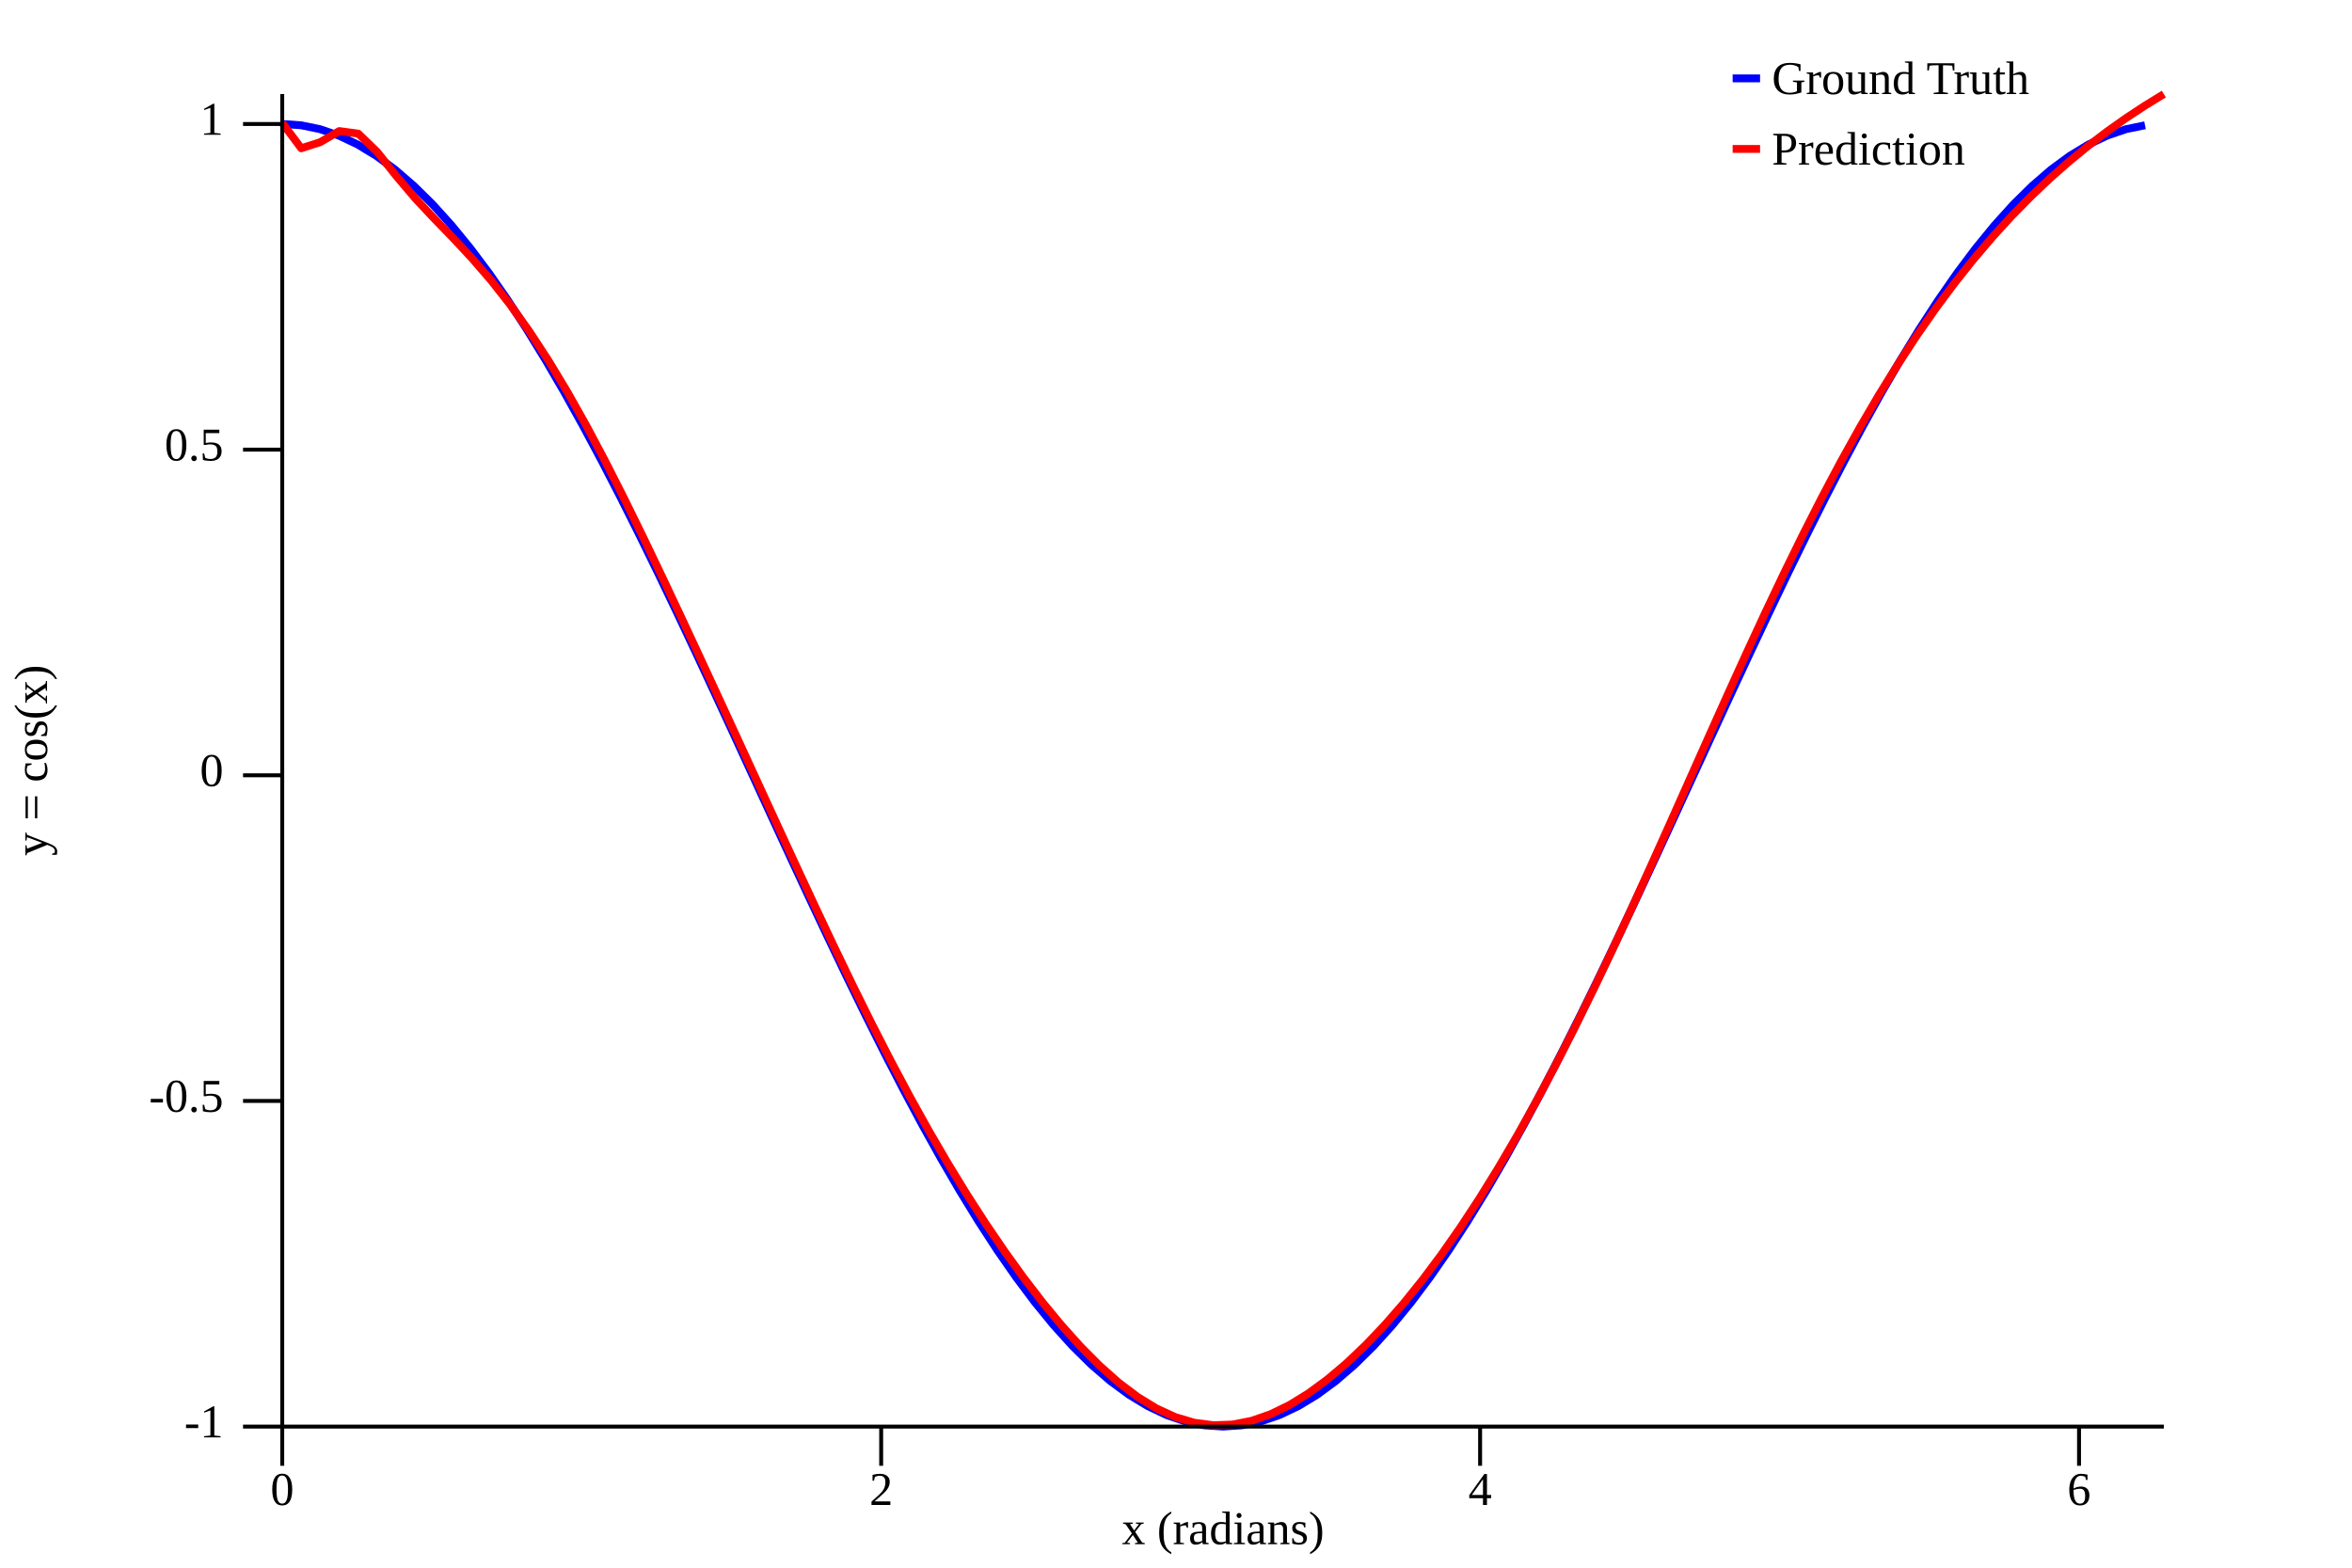
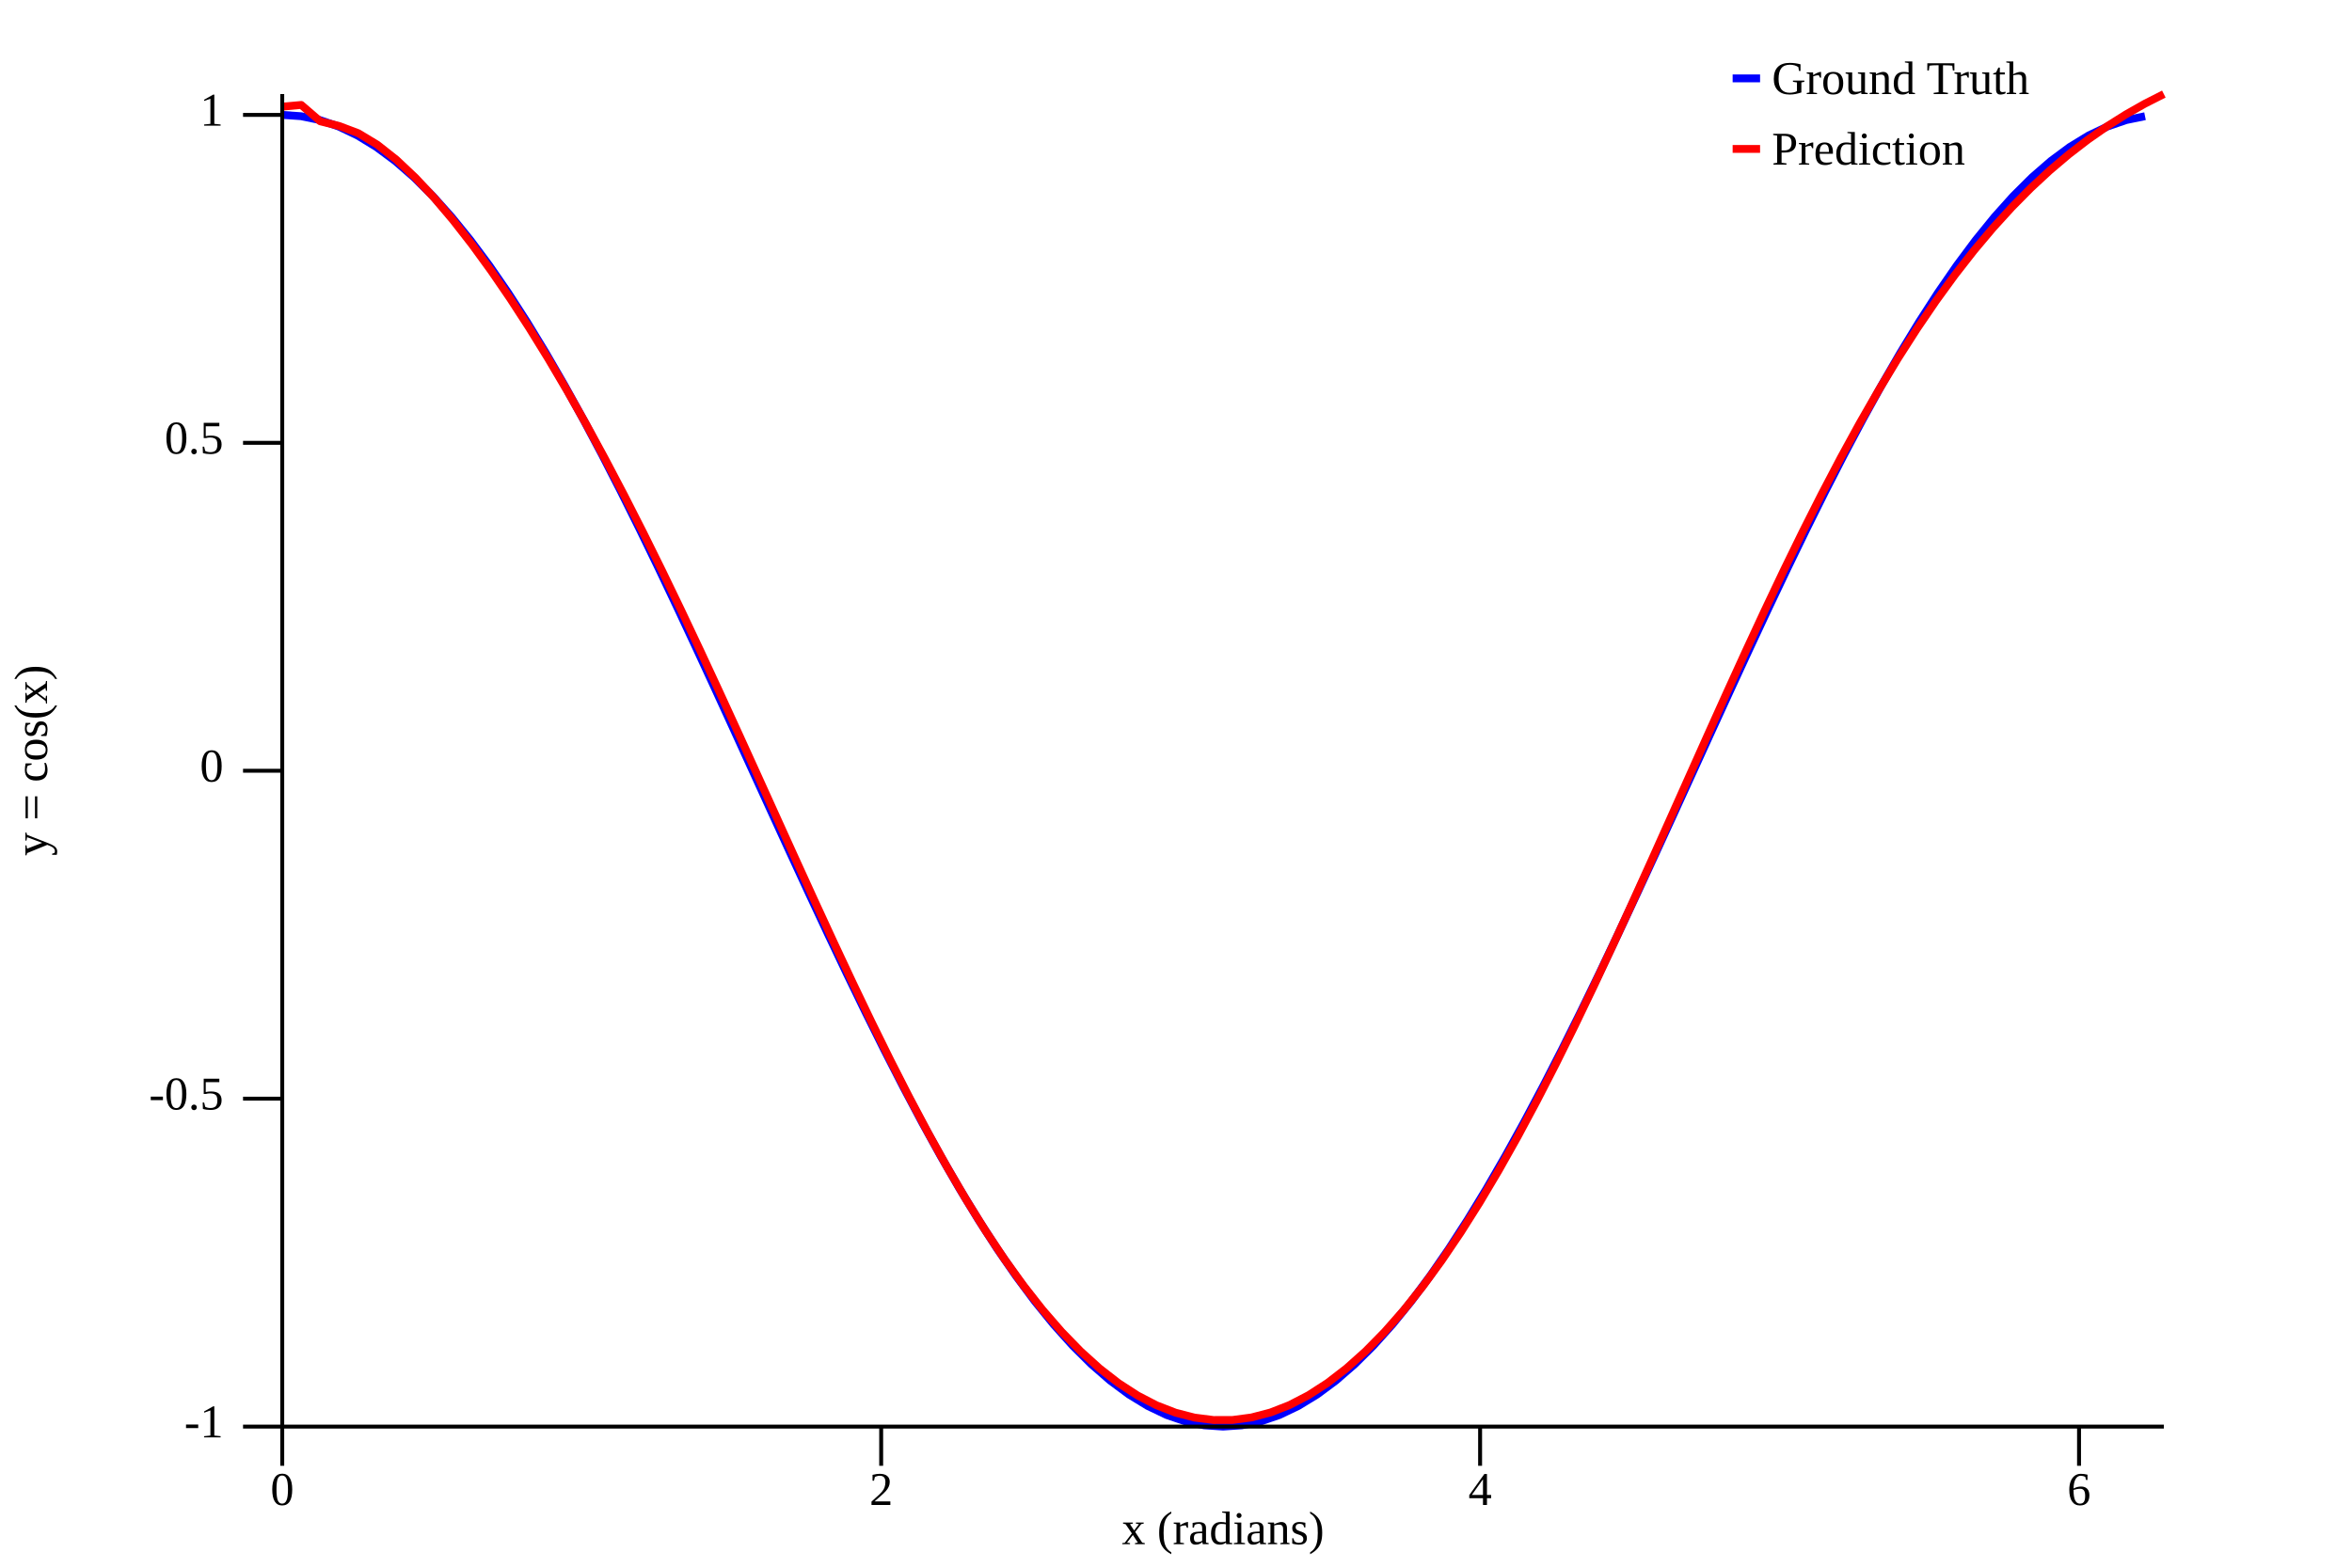
<svg xmlns="http://www.w3.org/2000/svg" viewBox="0 0 600 400">
  <g transform="translate(72, 364)">
    <g>
      <g>
-         <path d="M0,-332.363 L0,-332.363 L4.8,-332.036 L9.6,-331.053 L14.4,-329.42 L19.2,-327.143 L24,-324.23 L28.8,-320.694 L33.6,-316.547 L38.4,-311.808 L43.2,-306.494 L48,-300.626 L52.8,-294.227 L57.6,-287.323 L62.4,-279.941 L67.2,-272.11 L72,-263.861 L76.8,-255.226 L81.6,-246.24 L86.4,-236.938 L91.2,-227.357 L96,-217.535 L100.8,-207.509 L105.6,-197.321 L110.4,-187.01 L115.2,-176.616 L120,-166.182 L124.8,-155.747 L129.6,-145.354 L134.4,-135.042 L139.2,-124.854 L144,-114.829 L148.8,-105.006 L153.6,-95.425 L158.4,-86.123 L163.2,-77.137 L168,-68.503 L172.8,-60.254 L177.6,-52.423 L182.4,-45.04 L187.2,-38.137 L192,-31.738 L196.8,-25.87 L201.6,-20.556 L206.4,-15.816 L211.2,-11.67 L216,-8.134 L220.8,-5.221 L225.6,-2.944 L230.4,-1.31 L235.2,-0.328 L240,-0 L244.8,-0.328 L249.6,-1.31 L254.4,-2.944 L259.2,-5.221 L264,-8.134 L268.8,-11.67 L273.6,-15.816 L278.4,-20.556 L283.2,-25.87 L288,-31.738 L292.8,-38.137 L297.6,-45.04 L302.4,-52.423 L307.2,-60.254 L312,-68.503 L316.8,-77.137 L321.6,-86.123 L326.4,-95.425 L331.2,-105.006 L336,-114.829 L340.8,-124.854 L345.6,-135.042 L350.4,-145.354 L355.2,-155.747 L360,-166.182 L364.8,-176.616 L369.6,-187.01 L374.4,-197.321 L379.2,-207.509 L384,-217.535 L388.8,-227.357 L393.6,-236.938 L398.4,-246.24 L403.2,-255.226 L408,-263.861 L412.8,-272.11 L417.6,-279.941 L422.4,-287.323 L427.2,-294.227 L432,-300.626 L436.8,-306.494 L441.6,-311.808 L446.4,-316.547 L451.2,-320.694 L456,-324.23 L460.8,-327.143 L465.6,-329.42 L470.4,-331.053 L475.2,-332.036" fill="none" stroke="blue" stroke-linejoin="round" stroke-width="2" />
+         <path d="M0,-334.683 L0,-334.683 L4.8,-334.352 L9.6,-333.363 L14.4,-331.718 L19.2,-329.425 L24,-326.492 L28.8,-322.931 L33.6,-318.756 L38.4,-313.984 L43.2,-308.632 L48,-302.723 L52.8,-296.28 L57.6,-289.328 L62.4,-281.894 L67.2,-274.009 L72,-265.702 L76.8,-257.007 L81.6,-247.959 L86.4,-238.592 L91.2,-228.944 L96,-219.053 L100.8,-208.957 L105.6,-198.698 L110.4,-188.315 L115.2,-177.849 L120,-167.341 L124.8,-156.834 L129.6,-146.368 L134.4,-135.985 L139.2,-125.725 L144,-115.63 L148.8,-105.739 L153.6,-96.091 L158.4,-86.724 L163.2,-77.675 L168,-68.981 L172.8,-60.674 L177.6,-52.788 L182.4,-45.355 L187.2,-38.403 L192,-31.959 L196.8,-26.05 L201.6,-20.699 L206.4,-15.926 L211.2,-11.751 L216,-8.19 L220.8,-5.257 L225.6,-2.964 L230.4,-1.32 L235.2,-0.33 L240,-0 L244.8,-0.33 L249.6,-1.32 L254.4,-2.964 L259.2,-5.257 L264,-8.19 L268.8,-11.751 L273.6,-15.926 L278.4,-20.699 L283.2,-26.05 L288,-31.959 L292.8,-38.403 L297.6,-45.355 L302.4,-52.788 L307.2,-60.674 L312,-68.981 L316.8,-77.675 L321.6,-86.724 L326.4,-96.091 L331.2,-105.739 L336,-115.63 L340.8,-125.725 L345.6,-135.985 L350.4,-146.368 L355.2,-156.834 L360,-167.341 L364.8,-177.849 L369.6,-188.315 L374.4,-198.698 L379.2,-208.957 L384,-219.053 L388.8,-228.944 L393.6,-238.592 L398.4,-247.959 L403.2,-257.007 L408,-265.702 L412.8,-274.009 L417.6,-281.894 L422.4,-289.328 L427.2,-296.28 L432,-302.723 L436.8,-308.632 L441.6,-313.984 L446.4,-318.756 L451.2,-322.931 L456,-326.492 L460.8,-329.425 L465.6,-331.718 L470.4,-333.363 L475.2,-334.352" fill="none" stroke="blue" stroke-linejoin="round" stroke-width="2" />
      </g>
    </g>
    <g transform="translate(380, -340)">
      <text font-size="12" text-anchor="start" x="0" y="0">
Ground Truth
</text>
      <line stroke="blue" stroke-width="2" x1="-10" x2="-3" y1="-4" y2="-4" />
    </g>
    <g>
      <g>
-         <path d="M0,-332.646 L0,-332.646 L4.848,-326.17 L9.697,-327.726 L14.545,-330.562 L19.394,-329.906 L24.242,-325.211 L29.091,-319.099 L33.939,-313.382 L38.788,-308.217 L43.636,-303.21 L48.485,-298.01 L53.333,-292.392 L58.182,-286.229 L63.03,-279.454 L67.879,-272.042 L72.727,-264.005 L77.576,-255.386 L82.424,-246.255 L87.273,-236.701 L92.121,-226.819 L96.97,-216.698 L101.818,-206.413 L106.667,-196.02 L111.515,-185.555 L116.364,-175.044 L121.212,-164.507 L126.061,-153.971 L130.909,-143.473 L135.758,-133.062 L140.606,-122.797 L145.455,-112.739 L150.303,-102.951 L155.152,-93.482 L160,-84.374 L164.848,-75.65 L169.697,-67.325 L174.545,-59.401 L179.394,-51.876 L184.242,-44.75 L189.091,-38.027 L193.939,-31.716 L198.788,-25.843 L203.636,-20.442 L208.485,-15.562 L213.333,-11.257 L218.182,-7.591 L223.03,-4.624 L227.879,-2.407 L232.727,-0.978 L237.576,-0.354 L242.424,-0.529 L247.273,-1.477 L252.121,-3.157 L256.97,-5.517 L261.818,-8.505 L266.667,-12.071 L271.515,-16.174 L276.364,-20.783 L281.212,-25.877 L286.061,-31.44 L290.909,-37.467 L295.758,-43.952 L300.606,-50.894 L305.455,-58.291 L310.303,-66.137 L315.152,-74.425 L320,-83.143 L324.848,-92.271 L329.697,-101.784 L334.545,-111.649 L339.394,-121.824 L344.242,-132.262 L349.091,-142.905 L353.939,-153.692 L358.788,-164.554 L363.636,-175.422 L368.485,-186.225 L373.333,-196.894 L378.182,-207.362 L383.03,-217.57 L387.879,-227.464 L392.727,-237 L397.576,-246.143 L402.424,-254.865 L407.273,-263.151 L412.121,-270.989 L416.97,-278.379 L421.818,-285.325 L426.667,-291.836 L431.515,-297.927 L436.364,-303.614 L441.212,-308.916 L446.061,-313.854 L450.909,-318.45 L455.758,-322.724 L460.606,-326.699 L465.455,-330.394 L470.303,-333.83 L475.152,-337.026 L480,-340" fill="none" stroke="red" stroke-linejoin="round" stroke-width="2" />
+         <path d="M0,-336.786 L0,-336.786 L4.848,-337.225 L9.697,-333.047 L14.545,-331.849 L19.394,-330.012 L24.242,-327.087 L29.091,-323.264 L33.939,-318.692 L38.788,-313.493 L43.636,-307.752 L48.485,-301.529 L53.333,-294.864 L58.182,-287.784 L63.03,-280.311 L67.879,-272.459 L72.727,-264.241 L77.576,-255.672 L82.424,-246.766 L87.273,-237.541 L92.121,-228.016 L96.97,-218.217 L101.818,-208.171 L106.667,-197.913 L111.515,-187.478 L116.364,-176.909 L121.212,-166.25 L126.061,-155.551 L130.909,-144.863 L135.758,-134.238 L140.606,-123.73 L145.455,-113.394 L150.303,-103.282 L155.152,-93.445 L160,-83.934 L164.848,-74.793 L169.697,-66.065 L174.545,-57.789 L179.394,-49.998 L184.242,-42.724 L189.091,-35.99 L193.939,-29.82 L198.788,-24.232 L203.636,-19.241 L208.485,-14.857 L213.333,-11.09 L218.182,-7.947 L223.03,-5.433 L227.879,-3.549 L232.727,-2.298 L237.576,-1.679 L242.424,-1.692 L247.273,-2.335 L252.121,-3.605 L256.97,-5.5 L261.818,-8.014 L266.667,-11.142 L271.515,-14.878 L276.364,-19.215 L281.212,-24.143 L286.061,-29.652 L290.909,-35.727 L295.758,-42.355 L300.606,-49.516 L305.455,-57.189 L310.303,-65.35 L315.152,-73.971 L320,-83.018 L324.848,-92.455 L329.697,-102.243 L334.545,-112.337 L339.394,-122.688 L344.242,-133.246 L349.091,-143.956 L353.939,-154.762 L358.788,-165.607 L363.636,-176.433 L368.485,-187.182 L373.333,-197.799 L378.182,-208.232 L383.03,-218.429 L387.879,-228.346 L392.727,-237.941 L397.576,-247.179 L402.424,-256.03 L407.273,-264.47 L412.121,-272.479 L416.97,-280.045 L421.818,-287.16 L426.667,-293.821 L431.515,-300.03 L436.364,-305.793 L441.212,-311.119 L446.061,-316.022 L450.909,-320.516 L455.758,-324.619 L460.606,-328.352 L465.455,-331.735 L470.303,-334.788 L475.152,-337.536 L480,-340" fill="none" stroke="red" stroke-linejoin="round" stroke-width="2" />
      </g>
    </g>
    <g transform="translate(380, -322)">
      <text font-size="12" text-anchor="start" x="0" y="0">
Prediction
</text>
      <line stroke="red" stroke-width="2" x1="-10" x2="-3" y1="-4" y2="-4" />
    </g>
    <g>
      <g>
        <line stroke="black" stroke-width="1" x1="0" x2="0" y1="0" y2="10" />
        <line stroke="black" stroke-width="1" x1="152.789" x2="152.789" y1="0" y2="10" />
        <line stroke="black" stroke-width="1" x1="305.577" x2="305.577" y1="0" y2="10" />
        <line stroke="black" stroke-width="1" x1="458.366" x2="458.366" y1="0" y2="10" />
      </g>
      <line stroke="black" stroke-width="1" x1="0" x2="480" y1="0" y2="0" />
      <g>
        <text font-size="12" text-anchor="middle" x="0" y="20">
0
</text>
        <text font-size="12" text-anchor="middle" x="152.789" y="20">
2
</text>
        <text font-size="12" text-anchor="middle" x="305.577" y="20">
4
</text>
        <text font-size="12" text-anchor="middle" x="458.366" y="20">
6
</text>
      </g>
      <text font-size="12" text-anchor="middle" x="240" y="30">
x (radians)
</text>
    </g>
    <g>
      <g>
        <line stroke="black" stroke-width="1" x1="0" x2="-10" y1="-0" y2="-0" />
-         <line stroke="black" stroke-width="1" x1="0" x2="-10" y1="-83.091" y2="-83.091" />
-         <line stroke="black" stroke-width="1" x1="0" x2="-10" y1="-166.182" y2="-166.182" />
-         <line stroke="black" stroke-width="1" x1="0" x2="-10" y1="-249.273" y2="-249.273" />
-         <line stroke="black" stroke-width="1" x1="0" x2="-10" y1="-332.363" y2="-332.363" />
+         <line stroke="black" stroke-width="1" x1="0" x2="-10" y1="-83.671" y2="-83.671" />
+         <line stroke="black" stroke-width="1" x1="0" x2="-10" y1="-167.341" y2="-167.341" />
+         <line stroke="black" stroke-width="1" x1="0" x2="-10" y1="-251.012" y2="-251.012" />
+         <line stroke="black" stroke-width="1" x1="0" x2="-10" y1="-334.683" y2="-334.683" />
      </g>
      <line stroke="black" stroke-width="1" x1="0" x2="0" y1="0" y2="-340" />
      <g>
        <text dominant-baseline="middle" font-size="12" text-anchor="end" x="-15" y="-0">
-1
</text>
-         <text dominant-baseline="middle" font-size="12" text-anchor="end" x="-15" y="-83.091">
+         <text dominant-baseline="middle" font-size="12" text-anchor="end" x="-15" y="-83.671">
-0.5
</text>
-         <text dominant-baseline="middle" font-size="12" text-anchor="end" x="-15" y="-166.182">
+         <text dominant-baseline="middle" font-size="12" text-anchor="end" x="-15" y="-167.341">
0
</text>
-         <text dominant-baseline="middle" font-size="12" text-anchor="end" x="-15" y="-249.273">
+         <text dominant-baseline="middle" font-size="12" text-anchor="end" x="-15" y="-251.012">
0.5
</text>
-         <text dominant-baseline="middle" font-size="12" text-anchor="end" x="-15" y="-332.363">
+         <text dominant-baseline="middle" font-size="12" text-anchor="end" x="-15" y="-334.683">
1
</text>
      </g>
      <text font-size="12" text-anchor="middle" transform="rotate(-90 -48 -170)" x="-48" y="-182">
y = cos(x)
</text>
    </g>
  </g>
</svg>
